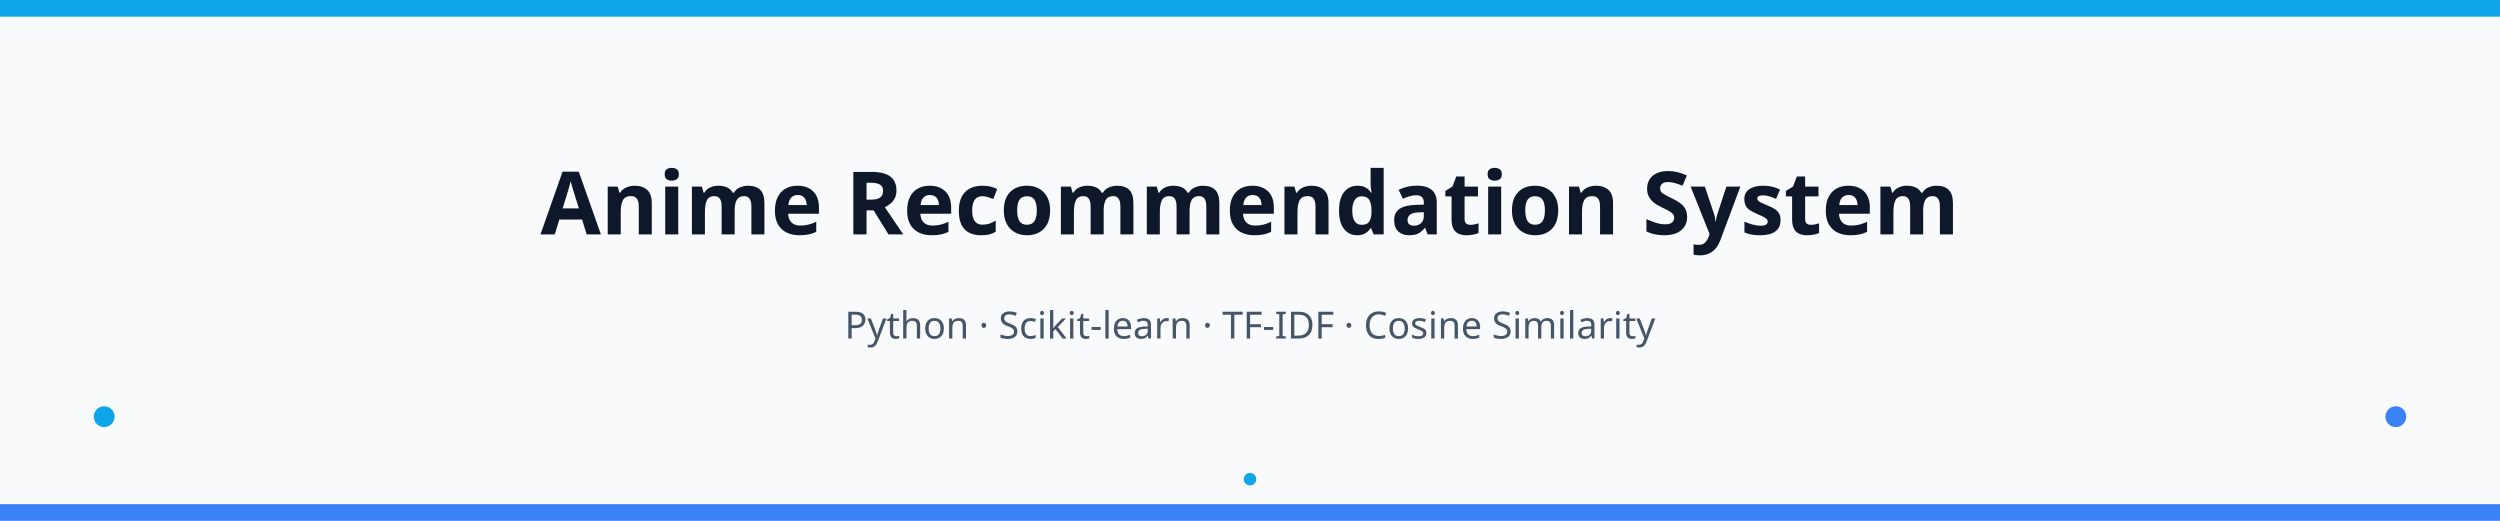
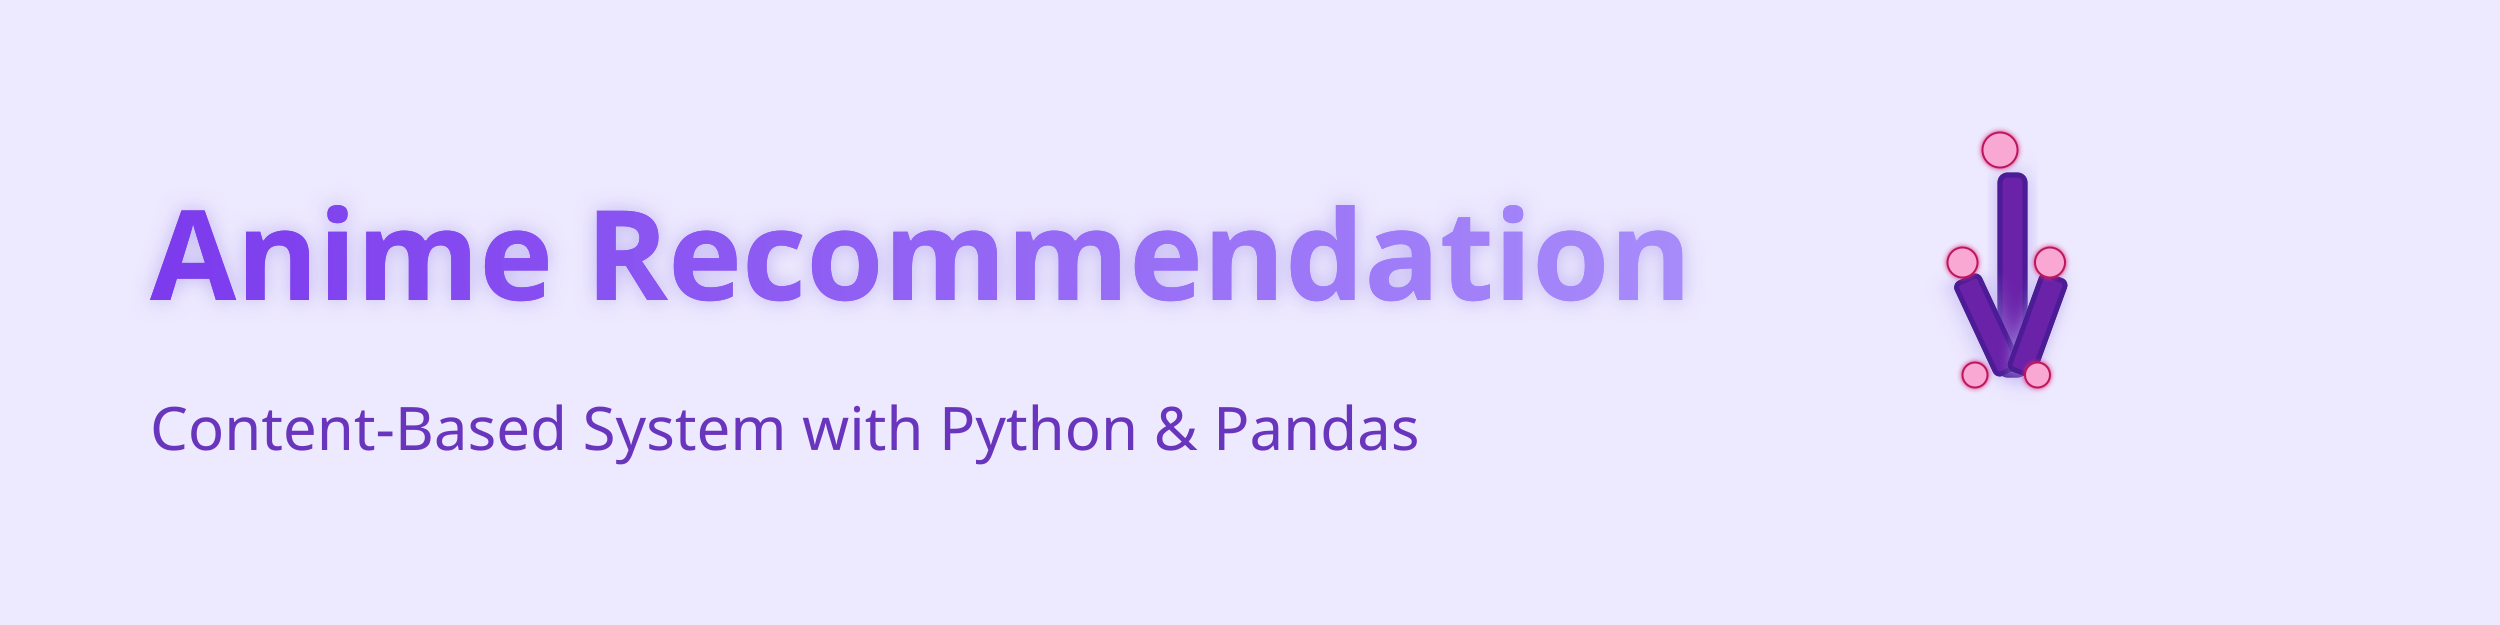
- <svg xmlns="http://www.w3.org/2000/svg" width="100%" height="250px" viewBox="0 0 1200 250">
-   <rect width="100%" height="100%" fill="#f9fafb" />
-   <rect x="0" y="0" width="100%" height="8" fill="#0ea5e9" />
-   <rect x="0" y="242" width="100%" height="8" fill="#3b82f6" />
-   <text x="50%" y="45%" text-anchor="middle" font-size="42px" font-weight="700" fill="#0f172a" font-family="Segoe UI, sans-serif">
-     Anime Recommendation System
-   </text>
-   <text x="50%" y="65%" text-anchor="middle" font-size="18px" fill="#475569" font-family="Segoe UI, sans-serif">
-     Python · Scikit-learn · TF-IDF · Cosine Similarity
-   </text>
-   <circle cx="50" cy="200" r="5" fill="#0ea5e9" />
-   <circle cx="1150" cy="200" r="5" fill="#3b82f6" />
-   <circle cx="600" cy="230" r="3" fill="#0ea5e9" />
+ <svg xmlns="http://www.w3.org/2000/svg" width="100%" height="250px" viewBox="0 0 1000 250" version="1.1">
+   <defs>
+     <linearGradient id="grad" x1="0%" y1="0%" x2="100%" y2="0%">
+       <stop offset="0%" style="stop-color:#7c3aed;stop-opacity:1" />
+       <stop offset="100%" style="stop-color:#a78bfa;stop-opacity:1" />
+     </linearGradient>
+     <filter id="glow" x="-50%" y="-50%" width="200%" height="200%">
+       <feDropShadow dx="0" dy="0" stdDeviation="4" flood-color="#b0a0f0" flood-opacity="0.7" />
+       <feMerge>
+         <feMergeNode />
+         <feMergeNode in="SourceGraphic" />
+       </feMerge>
+     </filter>
+   </defs>
+   <style>
+     .bg { fill: #ede9fe; }
+     .title {
+       font: bold 50px 'Segoe UI', Tahoma, Geneva, Verdana, sans-serif;
+       fill: url(#grad);
+       filter: url(#glow);
+       animation: slidein 2s ease forwards;
+     }
+     .subtitle {
+       font: 24px 'Segoe UI', Tahoma, Geneva, Verdana, sans-serif;
+       fill: #5b21b6;
+       opacity: 0.9;
+       animation: fadein 3s ease 1s forwards;
+     }
+     .branch {
+       fill: #6b21a8;
+       stroke: #4c1d95;
+       stroke-width: 2;
+       filter: url(#glow);
+     }
+     .flower {
+       fill: #f9a8d4;
+       stroke: #be185d;
+       stroke-width: 0.8;
+       filter: drop-shadow(0 0 1px #db2777);
+       animation: flicker 3s ease-in-out infinite alternate;
+     }
+     @keyframes slidein {
+       0% { transform: translateX(-1000px); opacity: 0; }
+       100% { transform: translateX(0); opacity: 1; }
+     }
+     @keyframes fadein {
+       0% { opacity: 0; }
+       100% { opacity: 0.9; }
+     }
+     @keyframes flicker {
+       0% { opacity: 0.7; }
+       100% { opacity: 1; }
+     }
+   </style>
+   <rect width="100%" height="100%" class="bg" />
+   <g transform="translate(60, 120)">
+     <text x="0" y="0" class="title">Anime Recommendation</text>
+     <text x="0" y="60" class="subtitle">Content-Based System with Python &amp; Pandas</text>
+   </g>
+   <g transform="translate(780, 20)">
+     <rect x="20" y="50" width="10" height="80" class="branch" rx="3" ry="3" />
+     <rect x="10" y="90" width="10" height="40" class="branch" rx="2" ry="2" transform="rotate(-25 15 110)" />
+     <rect x="30" y="90" width="10" height="40" class="branch" rx="2" ry="2" transform="rotate(20 35 110)" />
+     <circle class="flower" cx="20" cy="40" r="7" />
+     <circle class="flower" cx="5" cy="85" r="6" />
+     <circle class="flower" cx="40" cy="85" r="6" />
+     <circle class="flower" cx="10" cy="130" r="5" />
+     <circle class="flower" cx="35" cy="130" r="5" />
+   </g>
</svg>
